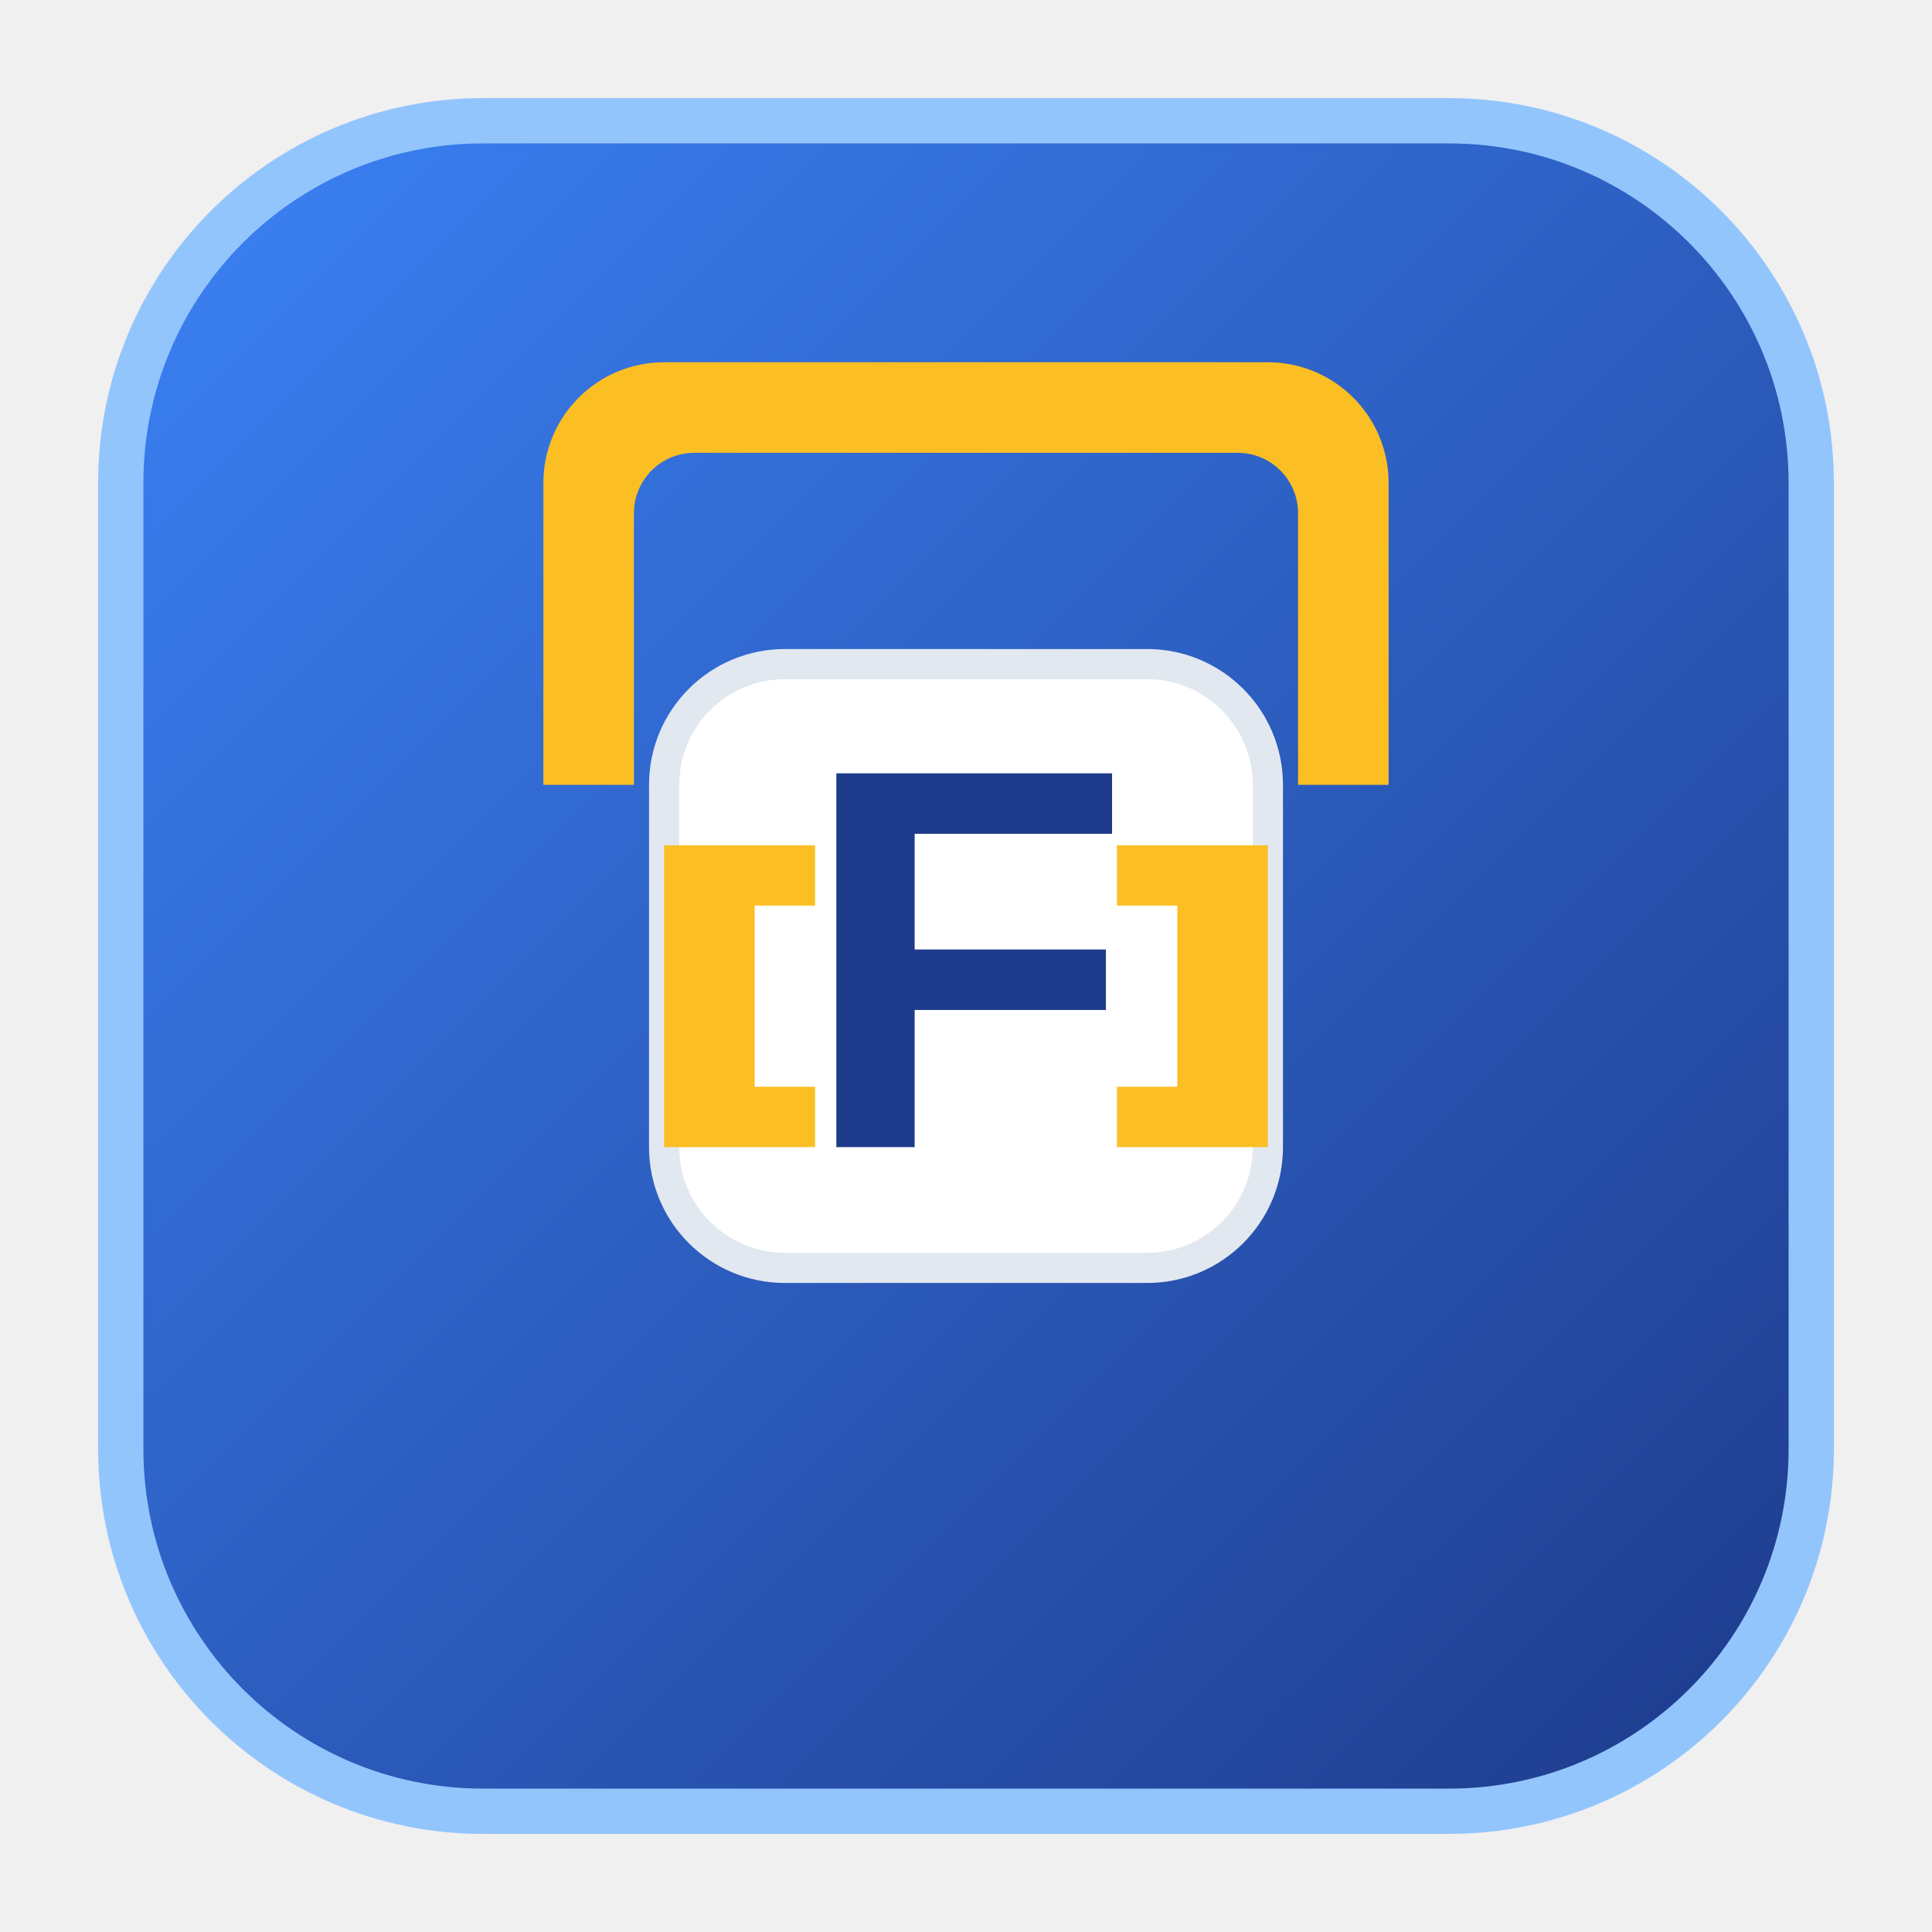
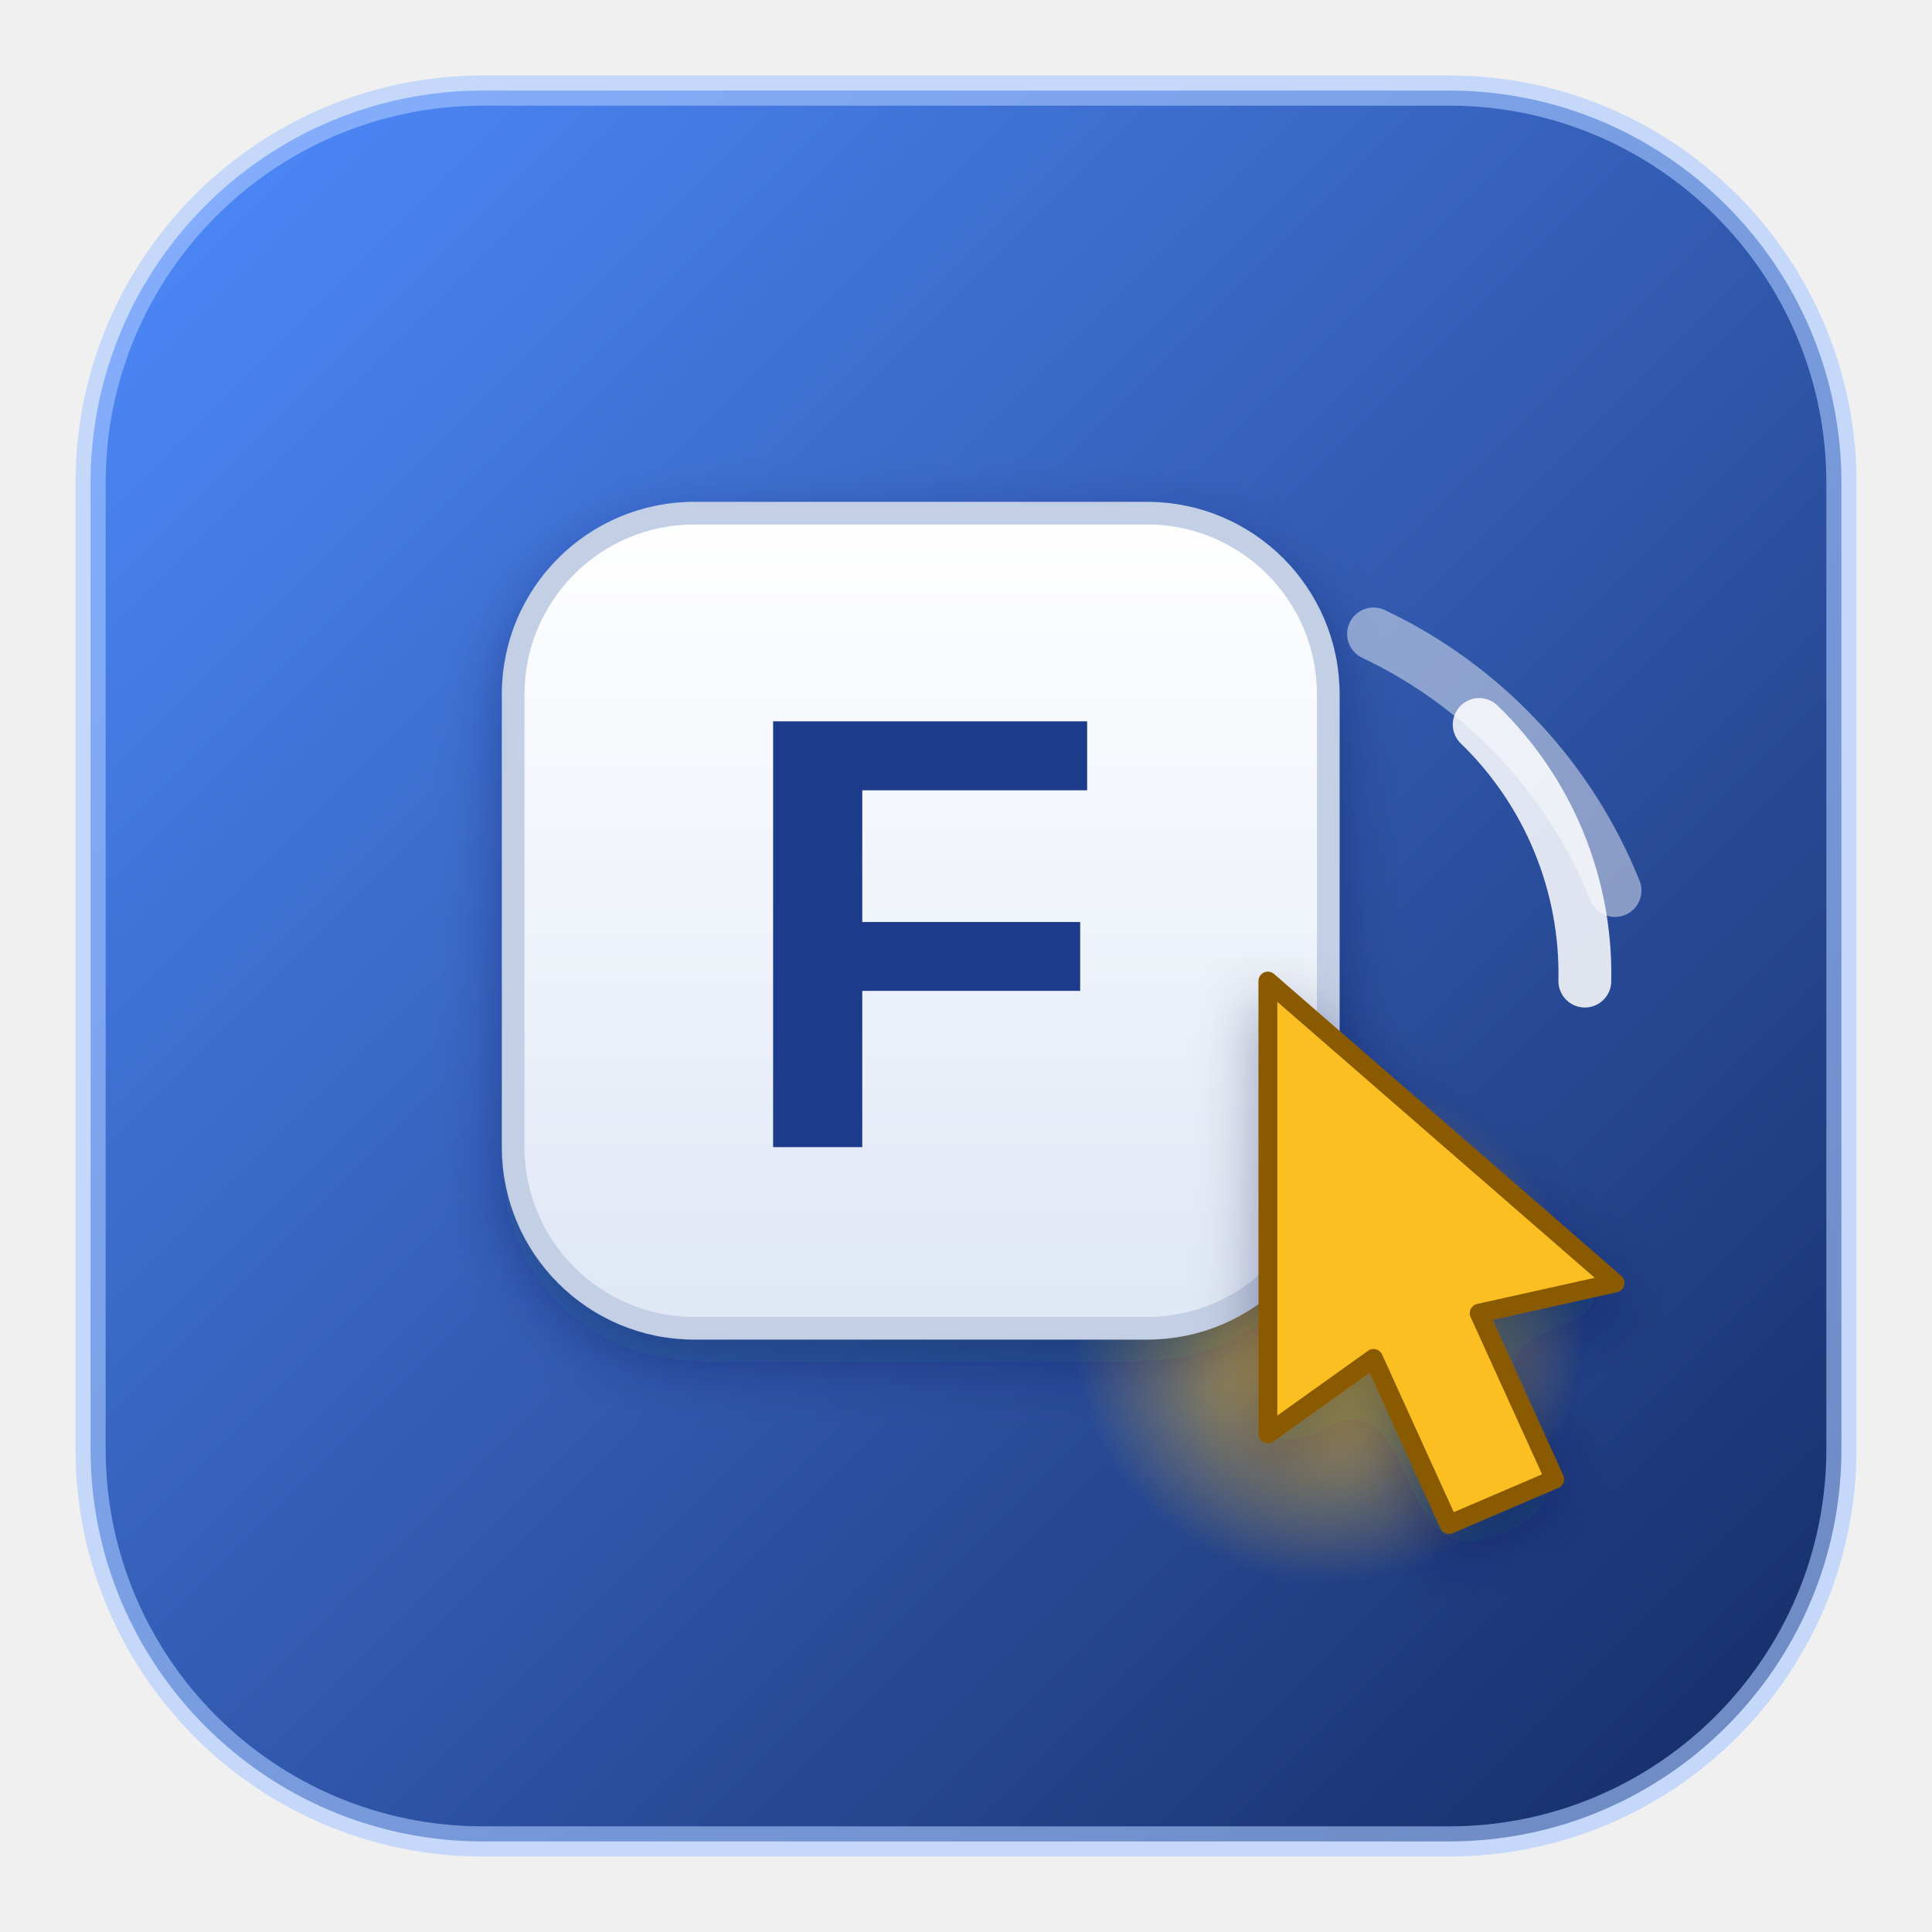
<svg xmlns="http://www.w3.org/2000/svg" width="256" height="256" viewBox="0 0 256 256">
  <defs>
    <linearGradient id="bg" x1="0" y1="0" x2="1" y2="1">
-       <stop offset="0" stop-color="#3b82f6" />
-       <stop offset="1" stop-color="#1e3a8a" />
+       <stop offset="0" stop-color="#4f8cff" />
+       <stop offset="1" stop-color="#152a63" />
    </linearGradient>
+     <linearGradient id="key" x1="0" y1="0" x2="0" y2="1">
+       <stop offset="0" stop-color="#ffffff" />
+       <stop offset="1" stop-color="#dfe7f5" />
+     </linearGradient>
+     <radialGradient id="pulse" cx="0.5" cy="0.5" r="0.5">
+       <stop offset="0" stop-color="#fbbf24" stop-opacity="0.9" />
+       <stop offset="1" stop-color="#fbbf24" stop-opacity="0" />
+     </radialGradient>
+     <filter id="softShadow" x="-30%" y="-30%" width="160%" height="160%">
+       <feDropShadow dx="0" dy="3" stdDeviation="4" flood-color="#0b1a3d" flood-opacity="0.35" />
+     </filter>
  </defs>
-   <rect x="16" y="16" width="224" height="224" rx="48" fill="url(#bg)" />
-   <rect x="16" y="16" width="224" height="224" rx="48" fill="none" stroke="#93c5fd" stroke-width="6" />
-   <rect x="88" y="88" width="80" height="80" rx="16" fill="#ffffff" stroke="#e2e8f0" stroke-width="4" />
-   <text x="128" y="152" font-family="Arial, sans-serif" font-size="72" font-weight="bold" text-anchor="middle" fill="#1e3a8a">F</text>
-   <path d="M72 64 A16 16 0 0 1 88 48 H168 A16 16 0 0 1 184 64 V104 H172 V68 A8 8 0 0 0 164 60 H92 A8 8 0 0 0 84 68 V104 H72 Z" fill="#fbbf24" />
-   <path d="M88 112 H108 V120 H100 V144 H108 V152 H88 Z" fill="#fbbf24" />
-   <path d="M148 112 H168 V152 H148 V144 H156 V120 H148 Z" fill="#fbbf24" />
+   <rect x="12" y="12" width="232" height="232" rx="52" fill="url(#bg)" />
+   <rect x="12" y="12" width="232" height="232" rx="52" fill="none" stroke="#a9c8ff" stroke-width="4" opacity="0.6" />
+   <circle cx="176" cy="176" r="34" fill="url(#pulse)" />
+   <g filter="url(#softShadow)">
+     <rect x="68" y="68" width="108" height="108" rx="24" fill="url(#key)" />
+     <rect x="68" y="68" width="108" height="108" rx="24" fill="none" stroke="#c3cfe4" stroke-width="3" />
+     <text x="122" y="152" font-family="Arial, sans-serif" font-size="82" font-weight="700" text-anchor="middle" fill="#1e3a8a">F</text>
+   </g>
+   <g filter="url(#softShadow)">
+     <path d="M168 130 L214 170 L196 174 L206 196 L192 202 L182 180 L168 190 Z" fill="#fbbf24" stroke="#8a5a00" stroke-width="2.5" stroke-linejoin="round" />
+   </g>
+   <path d="M196 96 A46 46 0 0 1 210 130" fill="none" stroke="#ffffff" stroke-width="7" stroke-linecap="round" opacity="0.85" />
+   <path d="M182 84 A64 64 0 0 1 214 118" fill="none" stroke="#ffffff" stroke-width="7" stroke-linecap="round" opacity="0.45" />
</svg>
